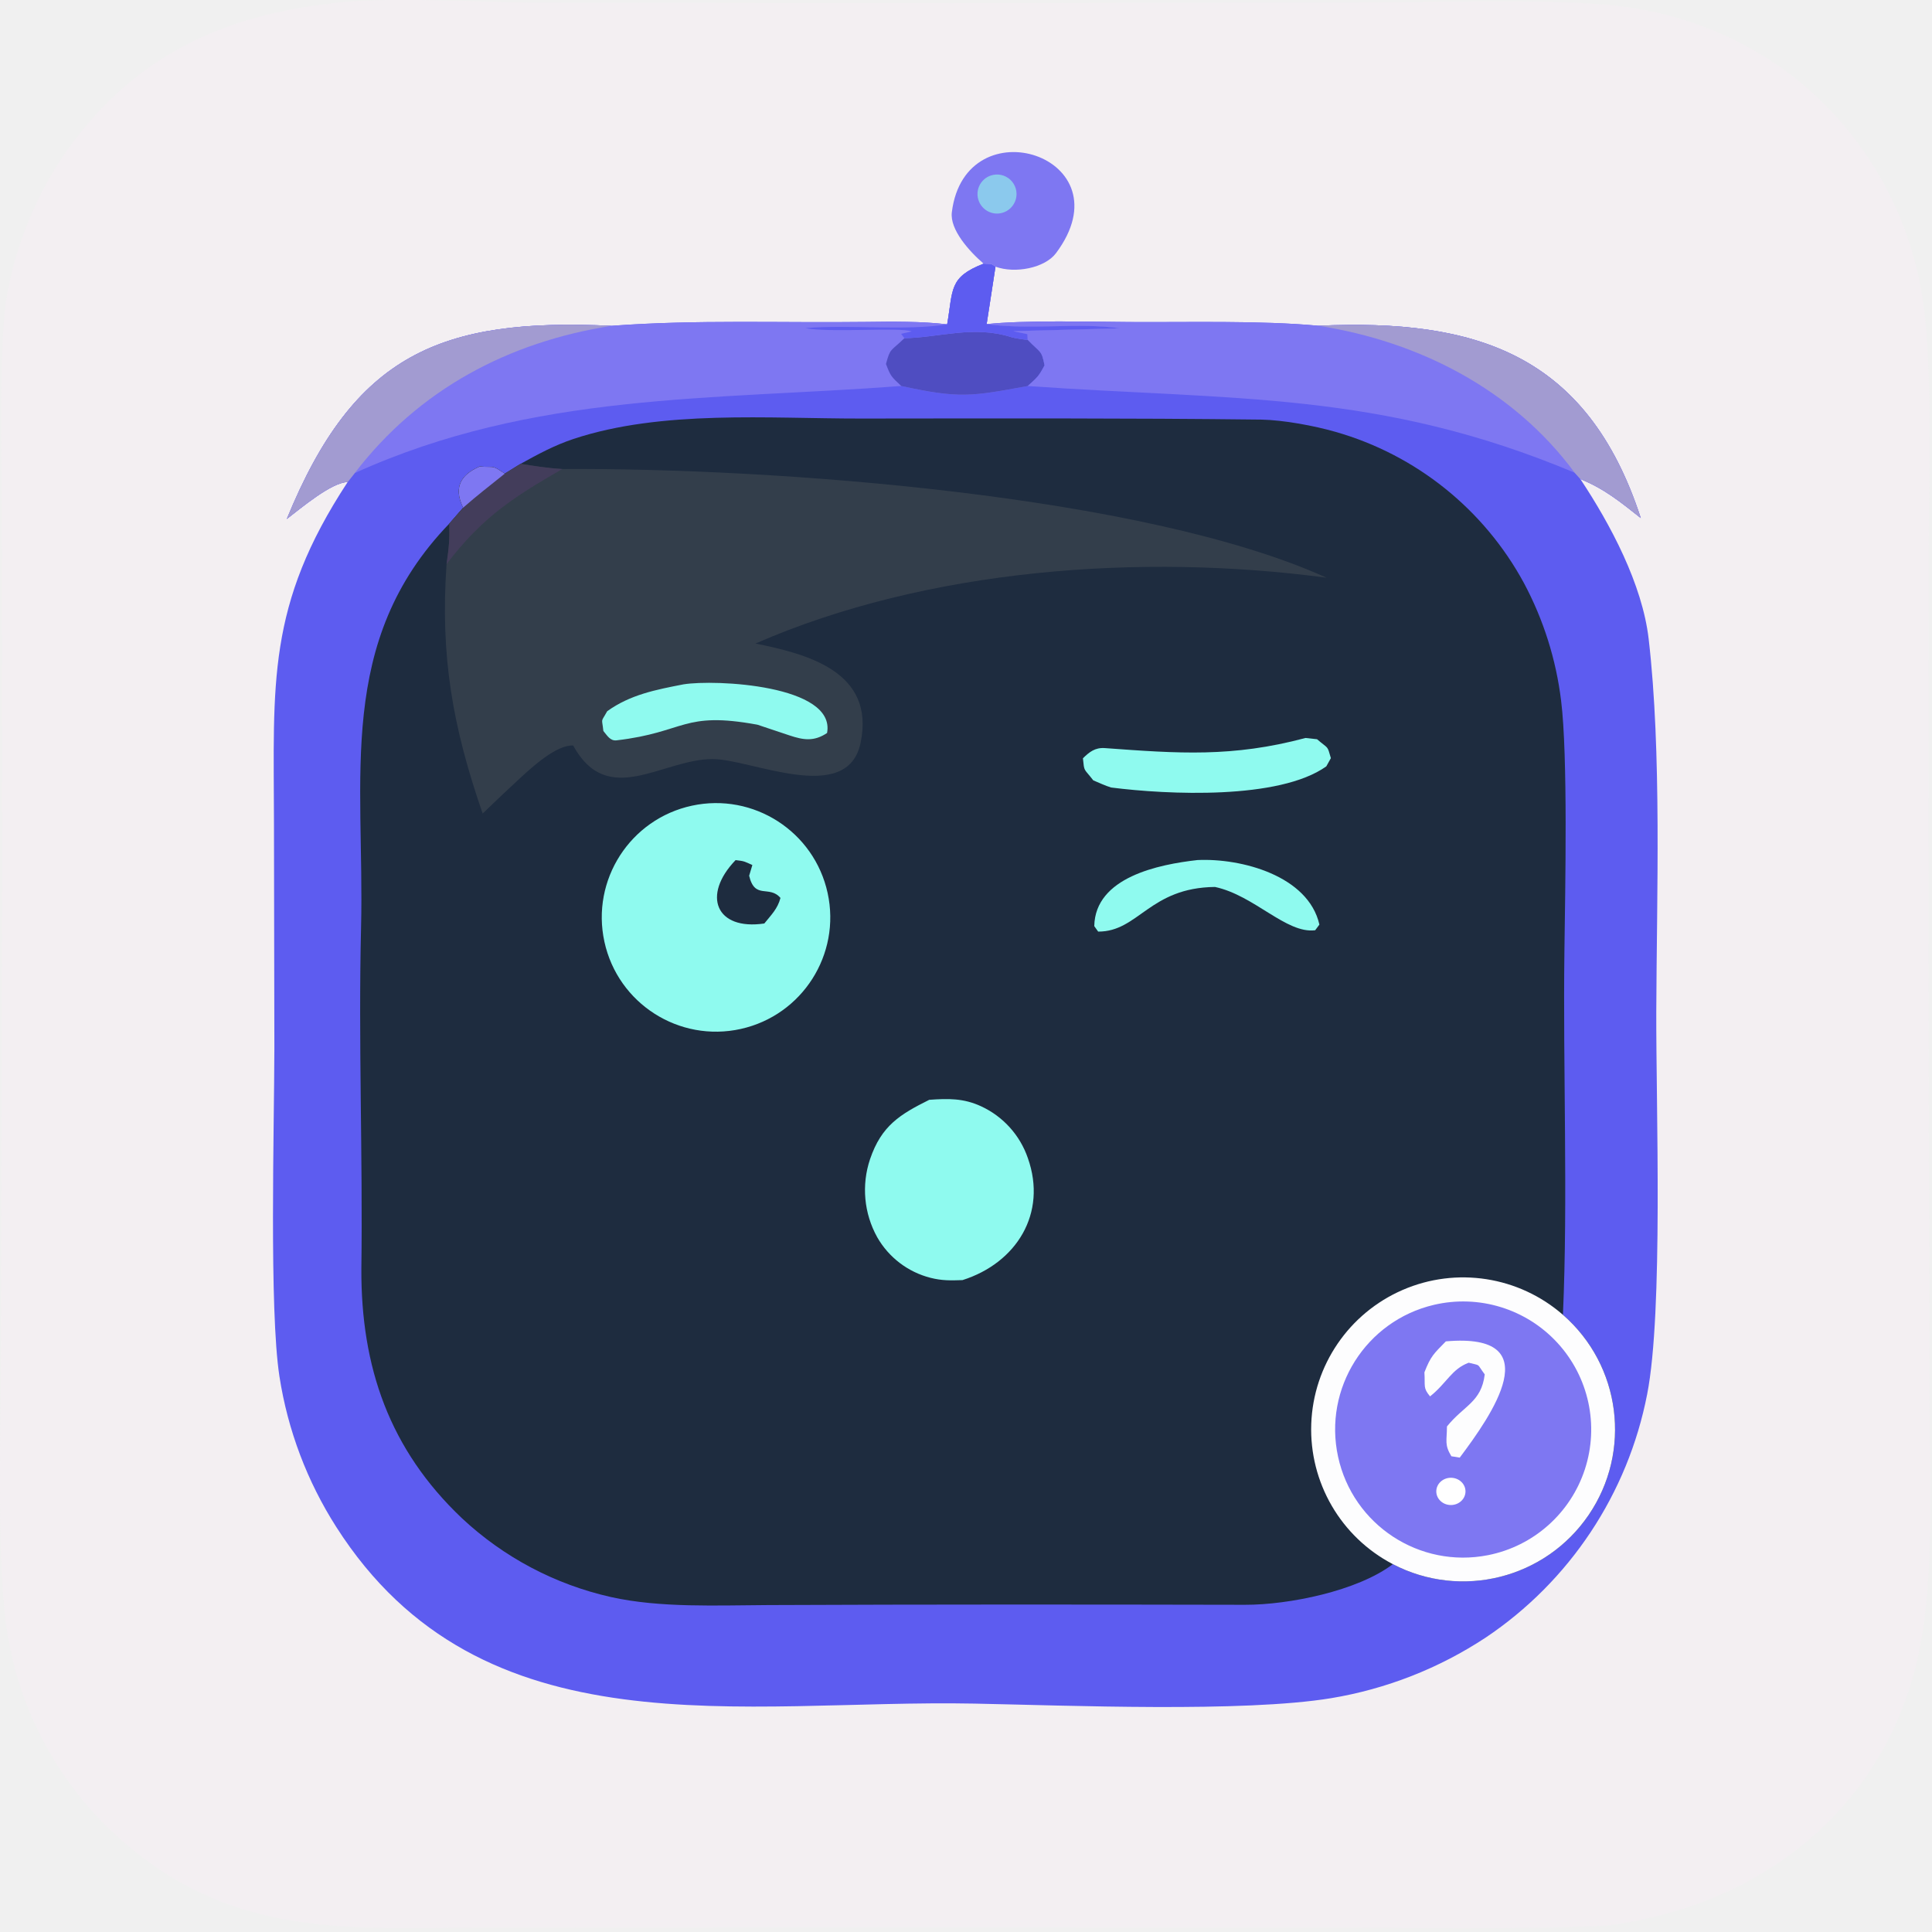
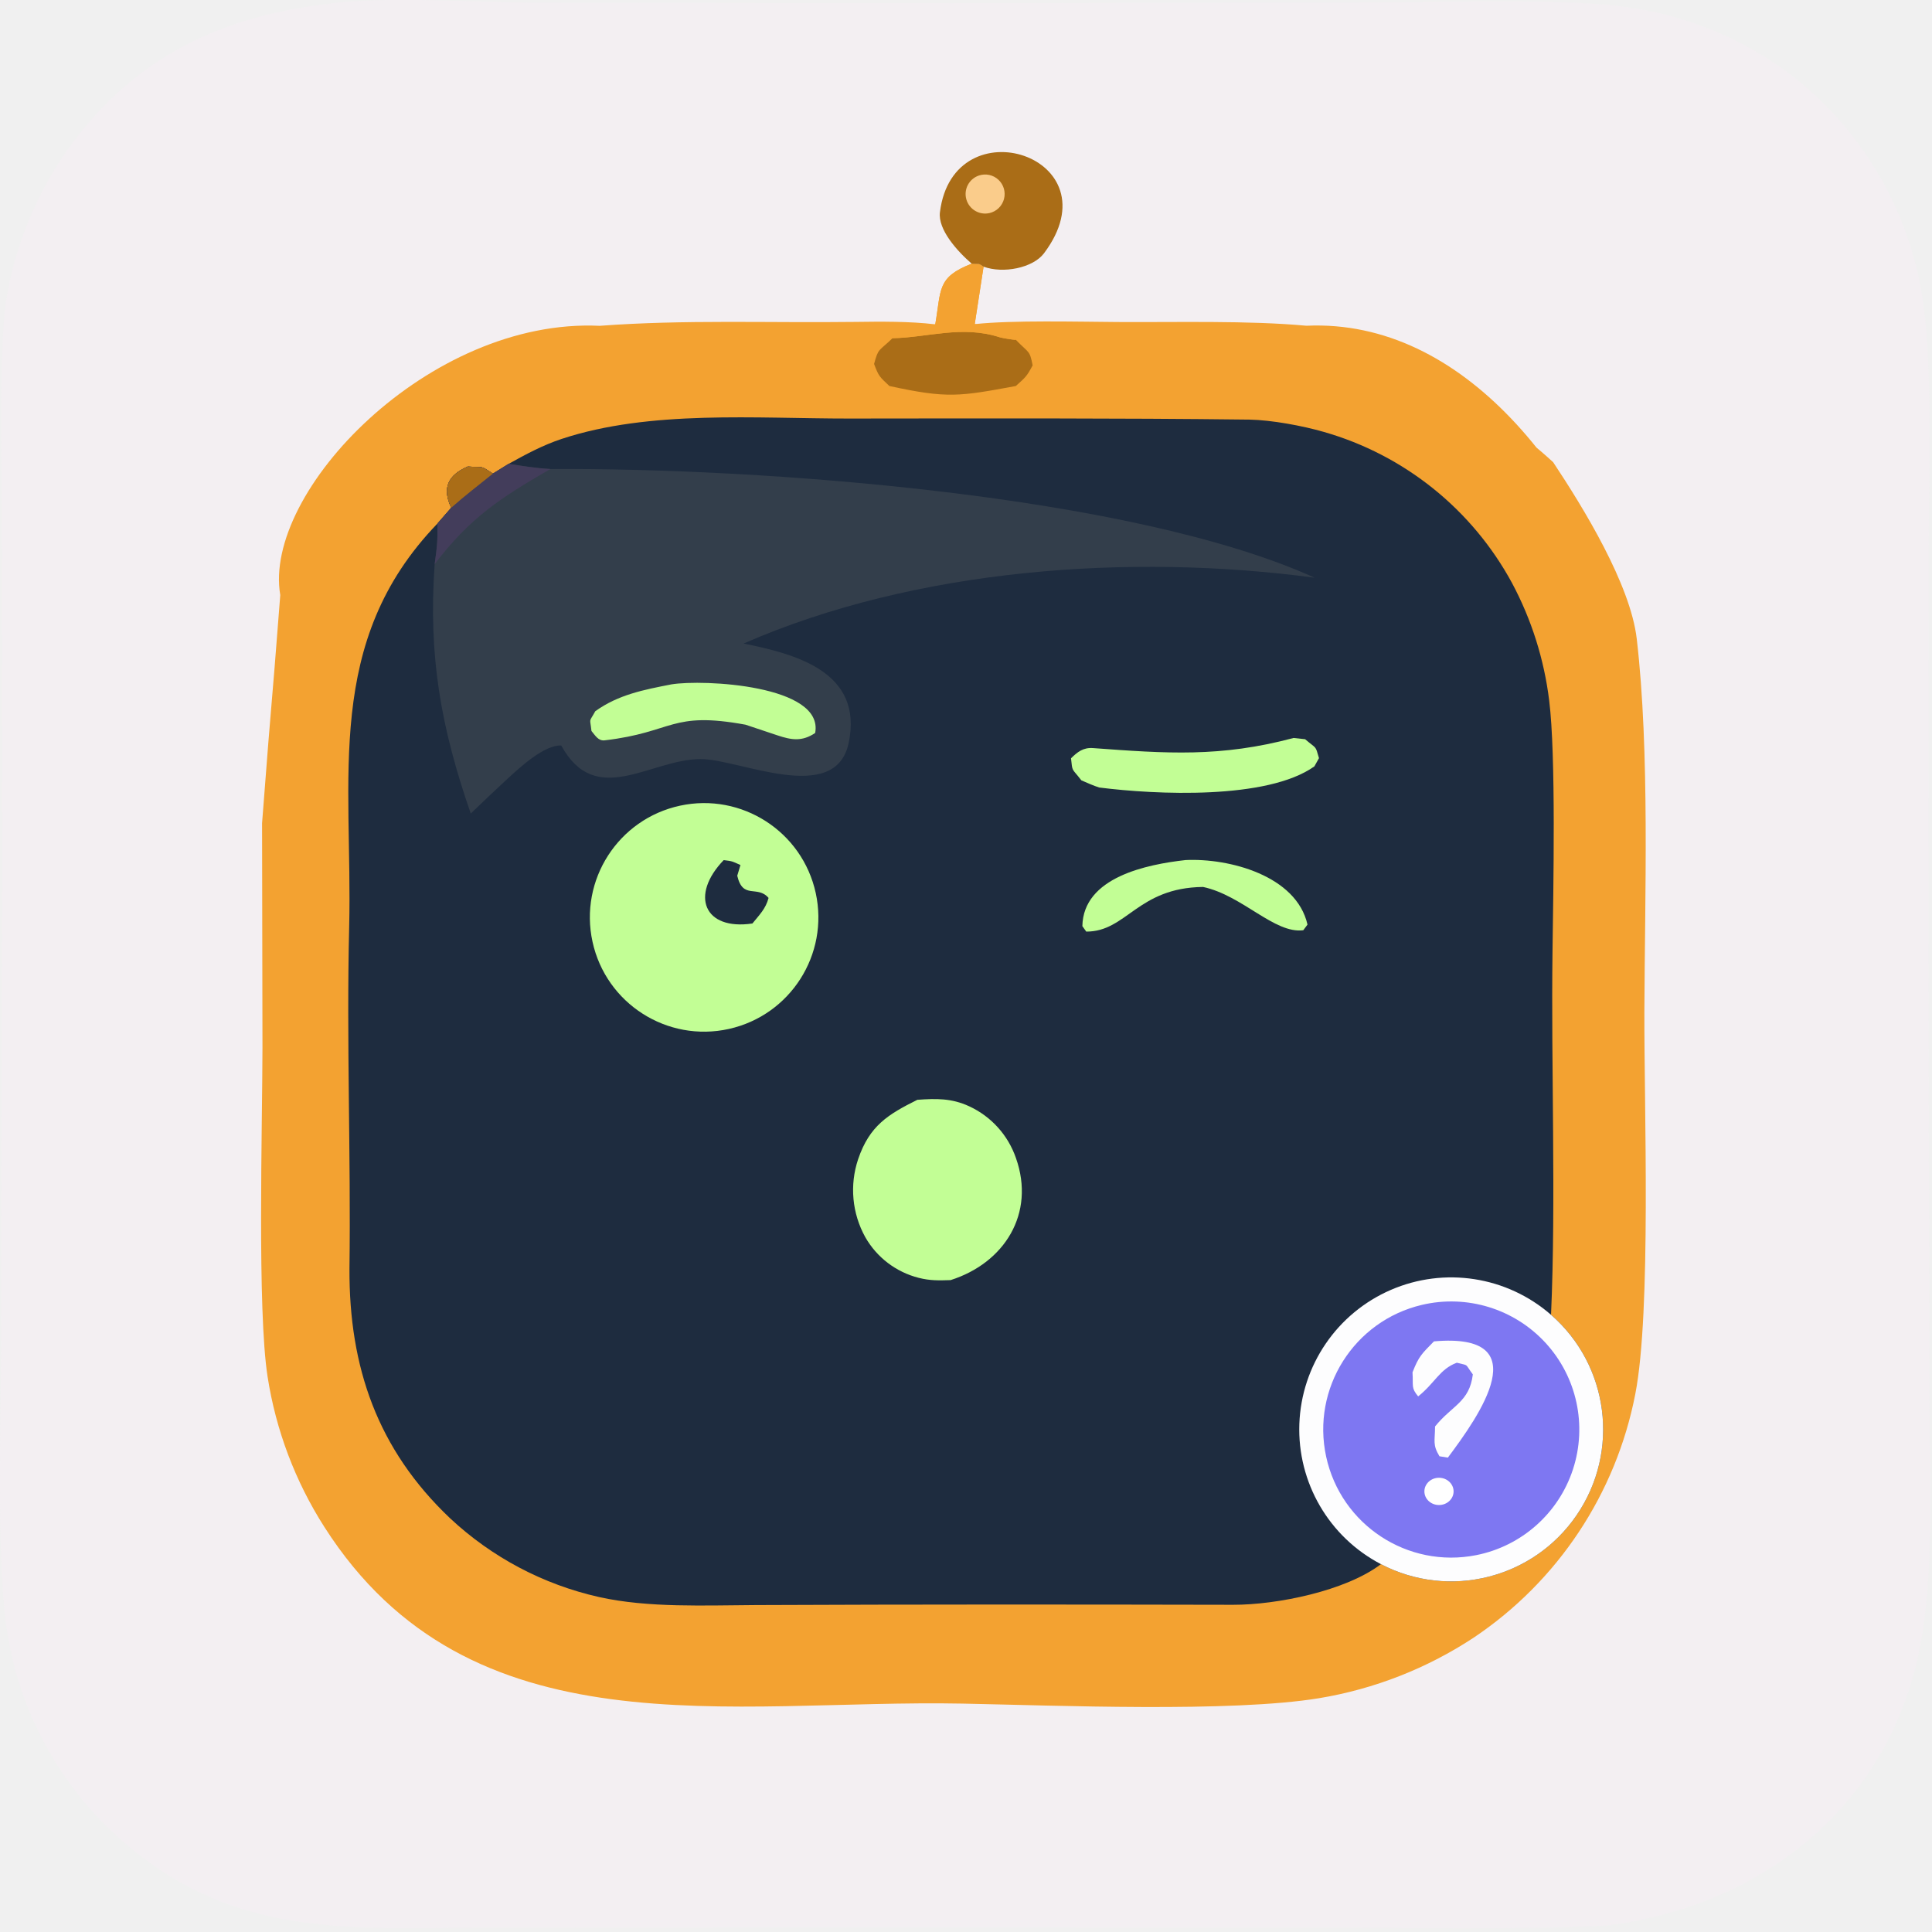
<svg xmlns="http://www.w3.org/2000/svg" width="487" height="487" viewBox="0 0 487 487" fill="none">
  <path d="M82.922 0.943C94.865 -0.978 122.898 0.623 135.695 0.674L239.96 0.813L346.844 0.609C363.709 0.547 393.303 -0.43 408.995 1.655C423.922 3.527 438.132 9.146 450.302 17.991C469.355 32.22 481.838 53.561 484.9 77.148C487.069 92.924 486.176 120.748 486.161 137.749L486.122 241.958L486.314 347.074C486.343 367.041 487.516 389.171 485.013 408.779C479.483 452.117 447.014 479.94 405.266 485.352C381.575 486.554 354.253 485.877 330.175 485.877L200.932 485.848L123.396 485.906C91.407 485.931 62.441 488.772 35.335 467.731C16.397 453.27 4.137 431.744 1.364 408.073C-0.764 390.373 0.223 358.39 0.264 339.218L0.51 220.277L0.455 127.916C0.433 115.469 -0.237 87.411 1.495 76.048C3.952 60.542 10.361 45.931 20.106 33.625C36.537 13.09 57.364 3.939 82.922 0.943Z" fill="#F3EFF2" />
-   <path d="M247.942 66.467C250.039 66.664 249.487 66.246 250.931 67.219L248.702 81.7C258.239 80.675 274.579 81.106 284.722 81.172C299.634 81.27 317.662 80.755 332.309 82.109C372.051 80.301 400.109 89.21 413.593 130.59C408.436 126.517 404.515 123.27 398.357 120.747C406.012 132.28 413.971 147.286 415.575 161.024C418.892 189.496 417.607 225.88 417.499 254.934C417.415 278.692 419.28 330.651 415.202 351.437C410.339 376.502 395.682 398.588 374.48 412.798C362.703 420.556 349.43 425.758 335.518 428.064C313.359 431.705 269.236 429.889 245.598 429.428C187.183 428.285 121.455 442.436 84.758 384.898C77.413 373.396 72.539 360.49 70.447 347.006C67.829 330.117 69.135 284.031 69.161 264.148L69.06 207.491C68.999 172.22 67.152 152.699 87.636 121.508C83.567 121.564 75.815 128.127 72.294 130.822C89.295 89.174 111.124 80.092 154.171 82.129C175.439 80.53 196.975 81.416 218.306 81.146C224.96 81.062 232.193 80.969 238.75 81.756C240.279 72.964 239.129 69.884 247.942 66.467Z" fill="#5D5CF0" />
-   <path d="M247.943 66.467C250.039 66.664 249.487 66.246 250.931 67.219L248.702 81.7C259.643 83.226 272.038 81.241 282.289 82.76L255.423 83.478L258.976 84.232L259.045 85.645C262.367 89.082 262.548 88.195 263.299 92.102C261.778 94.955 261.508 95.088 259.059 97.302C244.903 99.904 241.915 100.514 227.185 97.299C179.527 100.9 134.555 98.796 89.425 119.244L87.637 121.508C83.568 121.564 75.816 128.127 72.295 130.822C89.296 89.174 111.125 80.092 154.172 82.129C175.439 80.53 196.976 81.416 218.306 81.146C224.961 81.062 232.194 80.969 238.751 81.756C240.28 72.964 239.129 69.884 247.943 66.467Z" fill="#7E77F2" />
-   <path d="M72.295 130.822C89.296 89.173 111.125 80.092 154.172 82.129C128.219 86.185 105.568 98.145 89.425 119.244L87.637 121.508C83.568 121.563 75.816 128.127 72.295 130.822Z" fill="#A29BD1" />
-   <path d="M227.98 85.251C236.791 85.096 245.477 81.931 254.972 85.007C255.561 85.198 258.515 85.704 259.045 85.644C262.367 89.081 262.548 88.194 263.299 92.101C261.778 94.954 261.508 95.087 259.059 97.302C244.903 99.904 241.916 100.513 227.185 97.299C224.694 94.949 224.498 94.873 223.33 91.744C224.437 87.653 224.423 88.682 227.98 85.251Z" fill="#4F4DC1" />
-   <path d="M247.942 66.467C250.039 66.664 249.487 66.246 250.931 67.219L248.702 81.7C259.643 83.226 272.038 81.241 282.288 82.76L255.423 83.478L258.976 84.232L259.044 85.645C258.514 85.705 255.56 85.199 254.971 85.008C245.477 81.931 236.79 85.097 227.98 85.251L227.143 84.149L229.812 83.544C226.919 82.4 209.386 83.944 202.975 82.705C214.237 81.764 228.017 83.473 238.751 81.756C240.28 72.964 239.129 69.884 247.942 66.467Z" fill="#5D5CF0" />
-   <path d="M248.703 81.699C258.241 80.674 274.581 81.105 284.723 81.171C299.636 81.269 317.664 80.754 332.311 82.108C372.052 80.3 400.11 89.209 413.594 130.589C408.437 126.516 404.517 123.27 398.358 120.746L396.93 119.16C347.601 98.432 310.774 100.964 259.06 97.302C261.509 95.087 261.779 94.954 263.3 92.101C262.549 88.194 262.367 89.081 259.045 85.644L258.977 84.231L255.424 83.477L282.29 82.759C272.039 81.24 259.644 83.226 248.703 81.699Z" fill="#7E77F2" />
-   <path d="M332.311 82.109C372.052 80.301 400.11 89.21 413.594 130.59C408.437 126.517 404.516 123.27 398.358 120.747L396.93 119.161C381.473 98.213 357.689 86.054 332.311 82.109Z" fill="#A29BD1" />
-   <path d="M131.219 116.924C135.523 114.532 139.857 112.2 144.574 110.64C166.84 103.276 193.72 105.524 216.962 105.504C250.83 105.475 284.159 105.372 317.948 105.77C323.527 105.877 331.31 107.32 336.663 108.865C356.978 114.663 374.093 128.407 384.152 146.99C389.069 156.199 392.239 166.238 393.505 176.6C395.237 190.379 394.545 224.276 394.344 239.662C393.956 269.286 395.252 302.313 393.971 331.426C408.604 344.179 411.381 365.863 400.443 381.899C389.506 397.935 368.308 403.254 351.099 394.279C342.213 401.041 324.837 404.545 313.831 404.52C273.751 404.437 233.684 404.412 193.604 404.589C180.822 404.648 166.417 405.34 154.004 402.567C139.94 399.407 126.973 392.552 116.443 382.704C98.134 365.343 90.982 344.582 91.089 319.841C91.467 291.219 90.319 262.399 91.013 233.797C91.929 196.133 84.533 161.774 113.264 131.975L116.747 127.976C114.351 122.978 115.978 119.751 120.909 117.606C125.192 117.871 123.898 117.249 127.253 119.385L131.219 116.924Z" fill="#1E2C3F" />
-   <path d="M131.219 116.924C134.9 117.497 137.986 118.004 141.735 118.226C194.751 117.912 288.089 124.67 334.381 145.624C287.912 139.411 233.733 143.269 190.435 162.217C203.341 164.835 220.726 169.24 216.92 187.295C213.571 203.177 189.237 191.284 179.569 191.336C166.817 191.405 153.212 203.858 144.466 187.915C140.224 187.732 134.133 193.362 131.034 196.205C127.877 199.122 124.753 202.076 121.663 205.067C114.14 183.314 110.941 165.545 112.562 142.198C113.173 137.954 113.339 136.25 113.264 131.975L116.747 127.976C114.351 122.978 115.978 119.751 120.909 117.605C125.192 117.871 123.898 117.249 127.252 119.385L131.219 116.924Z" fill="#333E4B" />
-   <path d="M131.218 116.924C134.899 117.497 137.985 118.004 141.734 118.226C129.226 125.455 121.579 130.387 112.561 142.198C113.172 137.954 113.338 136.25 113.263 131.975L116.746 127.976C114.35 122.978 115.977 119.751 120.908 117.605C125.191 117.871 123.897 117.249 127.251 119.385L131.218 116.924Z" fill="#433D5B" />
-   <path d="M116.746 127.976C114.35 122.978 115.977 119.751 120.909 117.605C125.192 117.871 123.898 117.249 127.252 119.385C123.768 122.179 120.082 125.028 116.746 127.976Z" fill="#7E77F2" />
-   <path d="M172.257 172.51C180.185 171.201 210.739 172.663 208.479 184.766C205.179 186.974 202.52 186.556 198.937 185.352L190.919 182.674C171.978 179.21 172.915 184.579 155.393 186.621C153.807 186.805 153.023 185.363 152.09 184.257C151.716 180.722 151.374 182.319 153.056 179.277C158.872 175.091 165.336 173.857 172.257 172.51Z" fill="#8FFAEF" />
-   <path d="M351.098 394.279C338.001 387.448 330.003 373.699 330.528 358.934C331.058 344.174 340.023 331.028 353.571 325.155C367.119 319.276 382.841 321.72 393.97 331.426C408.603 344.179 411.38 365.863 400.442 381.899C389.505 397.935 368.307 403.254 351.098 394.279Z" fill="#FDFDFE" />
-   <path d="M361.423 328.919C372.778 326.245 384.692 329.905 392.587 338.497C400.482 347.089 403.122 359.273 399.501 370.368C395.875 381.462 386.552 389.736 375.109 392.007C357.841 395.433 341.02 384.392 337.286 367.188C333.552 349.984 344.288 332.957 361.423 328.919Z" fill="#7E77F2" />
-   <path d="M364.46 338.119C390.85 335.803 375.785 356.971 367.959 367.423L365.844 367.08C364.087 364.15 364.706 363.355 364.735 359.567C369.038 354.233 373.406 353.448 374.259 346.441C372.071 343.517 373.445 344.351 370.216 343.502C365.903 345.102 364.71 348.61 360.476 351.991C358.655 349.778 359.274 349.518 359.053 345.921C360.657 341.838 361.359 341.284 364.46 338.119Z" fill="#FDFDFE" />
-   <path d="M174.431 203.085C189.94 199.747 205.227 209.585 208.619 225.087C212.011 240.59 202.23 255.916 186.744 259.364C171.182 262.829 155.766 252.985 152.358 237.405C148.949 221.825 158.844 206.44 174.431 203.085Z" fill="#8FFAEF" />
-   <path d="M185.421 216.808C187.641 217.064 187.589 217.12 189.647 218.051L188.838 220.745C190.276 226.866 193.885 223.022 196.733 226.342C196.018 229.069 194.447 230.568 192.661 232.784C180.432 234.594 176.877 225.67 185.421 216.808Z" fill="#1E2C3F" />
-   <path d="M234.237 277.229C238.992 276.891 242.849 276.807 247.285 278.854C252.842 281.415 257.107 286.136 259.094 291.926C264.025 305.876 256.209 318.364 242.618 322.677C239.657 322.776 237.473 322.839 234.566 322.103C228.878 320.656 224.023 316.961 221.116 311.863C217.776 305.852 217.12 298.717 219.311 292.2C222.187 283.726 226.884 280.895 234.237 277.229Z" fill="#8FFAEF" />
-   <path d="M329.077 186.021L331.982 186.335C334.985 188.907 334.504 187.773 335.475 191.101L334.322 193.177C322.438 201.649 294.331 200.32 280.091 198.509C278.619 198.061 277.019 197.311 275.581 196.702C273.108 193.496 273.353 194.716 272.971 191.144C274.6 189.55 276.033 188.392 278.52 188.573C297.059 189.927 310.646 190.948 329.077 186.021Z" fill="#8FFAEF" />
-   <path d="M301.844 216.795C312.865 216.269 329.784 220.735 332.581 233.061L331.521 234.487C324.234 235.42 316.211 225.707 306.26 223.573C289.709 223.764 287 234.865 276.813 234.829L275.832 233.45C276.063 221.085 292.143 217.888 301.844 216.795Z" fill="#8FFAEF" />
-   <path d="M247.943 66.466C244.304 63.329 239.386 57.879 239.93 53.495C243.315 26.223 284.438 39.469 266.165 63.839C263.382 67.549 255.875 69.038 250.932 67.219C249.487 66.246 250.039 66.664 247.943 66.466Z" fill="#7E77F2" />
-   <path d="M249.744 44.249C251.461 43.668 253.358 44.078 254.683 45.317C256.003 46.555 256.542 48.421 256.076 50.173C255.61 51.925 254.221 53.28 252.46 53.7C249.901 54.309 247.317 52.798 246.591 50.27C245.865 47.743 247.254 45.091 249.744 44.249Z" fill="#8BC9ED" />
-   <ellipse cx="365.727" cy="375.937" rx="3.68" ry="3.435" fill="white" />
+   <path d="M244.942 66.467C247.039 66.664 246.487 66.246 247.931 67.219L245.702 81.7C255.239 80.675 271.579 81.106 281.722 81.172C296.634 81.27 314.662 80.755 329.309 82.109C369.051 80.301 399.091 119.644 412.575 161.024C407.418 156.951 357 85 391.5 116.5C399.155 128.032 410.971 147.286 412.575 161.024C415.892 189.496 414.607 225.88 414.499 254.934C414.415 278.692 416.28 330.651 412.202 351.437C407.339 376.502 392.682 398.588 371.48 412.798C359.703 420.556 346.43 425.758 332.518 428.064C310.359 431.705 266.236 429.889 242.598 429.428C184.183 428.285 118.455 442.436 81.758 384.898C74.413 373.396 69.539 360.49 67.447 347.006C64.829 330.117 66.135 284.031 66.161 264.148L66.06 207.491C69 169 68 184.5 70.647 150C70.322 145.5 70.647 144 70.647 150C66.161 124 108.124 80.092 151.171 82.129C172.439 80.53 193.975 81.416 215.305 81.146C221.96 81.062 229.193 80.969 235.75 81.756C237.279 72.964 236.129 69.884 244.942 66.467Z" fill="#F3A231" />
+   <path d="M224.98 85.251C233.791 85.096 242.477 81.931 251.972 85.007C252.561 85.198 255.515 85.704 256.045 85.644C259.367 89.081 259.548 88.194 260.299 92.101C258.778 94.954 258.508 95.087 256.059 97.302C241.903 99.904 238.916 100.513 224.185 97.299C221.694 94.949 221.498 94.873 220.33 91.744C221.437 87.653 221.423 88.682 224.98 85.251Z" fill="#AA6D17" />
+   <path d="M244.942 66.467C247.039 66.664 246.487 66.246 247.931 67.219L245.702 81.7C256.643 83.226 269.038 81.241 279.288 82.76L252.423 83.478L255.976 84.232L256.044 85.645C255.514 85.705 252.56 85.199 251.971 85.008C242.477 81.931 233.79 85.097 224.98 85.251L224.143 84.149L226.812 83.544C223.919 82.4 206.386 83.944 199.975 82.705C211.237 81.764 225.017 83.473 235.751 81.756C237.28 72.964 236.129 69.884 244.942 66.467Z" fill="#F3A231" />
+   <path d="M128.219 116.923C132.523 114.531 136.857 112.199 141.574 110.639C163.84 103.275 190.72 105.523 213.962 105.503C247.83 105.474 281.159 105.371 314.948 105.77C320.527 105.876 328.31 107.319 333.663 108.864C353.978 114.662 371.093 128.406 381.152 146.989C386.069 156.198 389.239 166.237 390.505 176.599C392.237 190.378 391.545 224.275 391.344 239.661C390.956 269.285 392.252 302.312 390.971 331.425C405.604 344.178 408.381 365.862 397.443 381.898C386.506 397.934 365.308 403.253 348.099 394.278C339.213 401.04 321.837 404.544 310.831 404.519C270.751 404.436 230.684 404.411 190.604 404.588C177.822 404.647 163.417 405.339 151.004 402.566C136.94 399.406 123.973 392.551 113.443 382.703C95.134 365.342 87.982 344.581 88.089 319.84C88.467 291.218 87.319 262.398 88.013 233.796C88.929 196.132 81.533 161.773 110.264 131.975L113.747 127.975C111.351 122.977 112.978 119.75 117.909 117.605C122.192 117.87 120.898 117.248 124.253 119.384L128.219 116.923Z" fill="#1E2C3F" />
+   <path d="M128.219 116.924C131.9 117.497 134.986 118.004 138.735 118.226C191.751 117.912 285.089 124.67 331.381 145.624C284.912 139.411 230.733 143.269 187.435 162.217C200.341 164.835 217.726 169.24 213.92 187.295C210.571 203.177 186.237 191.284 176.569 191.336C163.817 191.405 150.212 203.858 141.466 187.915C137.224 187.732 131.133 193.362 128.034 196.205C124.877 199.122 121.753 202.076 118.663 205.067C111.14 183.314 107.941 165.545 109.562 142.198C110.173 137.954 110.339 136.25 110.264 131.975L113.747 127.976C111.351 122.978 112.978 119.751 117.909 117.605C122.192 117.871 120.898 117.249 124.252 119.385L128.219 116.924Z" fill="#333E4B" />
+   <path d="M128.218 116.924C131.899 117.497 134.985 118.004 138.734 118.226C126.226 125.455 118.579 130.387 109.561 142.198C110.172 137.954 110.338 136.25 110.263 131.975L113.746 127.976C111.35 122.978 112.977 119.751 117.908 117.605C122.191 117.871 120.897 117.249 124.251 119.385L128.218 116.924Z" fill="#433D5B" />
+   <path d="M113.746 127.976C111.35 122.978 112.977 119.751 117.909 117.605C122.192 117.871 120.898 117.249 124.252 119.385C120.768 122.179 117.082 125.028 113.746 127.976Z" fill="#AA6D17" />
+   <path d="M169.257 172.509C177.185 171.2 207.739 172.663 205.479 184.765C202.179 186.973 199.52 186.555 195.937 185.351L187.919 182.673C168.978 179.209 169.915 184.578 152.393 186.62C150.807 186.804 150.023 185.362 149.09 184.256C148.716 180.721 148.374 182.318 150.056 179.276C155.872 175.09 162.336 173.856 169.257 172.509Z" fill="#C2FE95" />
+   <path d="M348.098 394.279C335.001 387.448 327.003 373.699 327.528 358.934C328.058 344.174 337.023 331.028 350.571 325.155C364.119 319.276 379.841 321.72 390.97 331.426C405.603 344.179 408.38 365.863 397.442 381.899C386.505 397.935 365.307 403.254 348.098 394.279Z" fill="#FDFDFE" />
+   <path d="M358.423 328.919C369.778 326.245 381.692 329.905 389.587 338.497C397.482 347.089 400.122 359.273 396.501 370.368C392.875 381.462 383.552 389.736 372.109 392.007C354.841 395.433 338.02 384.392 334.286 367.188C330.552 349.984 341.288 332.957 358.423 328.919Z" fill="#7E77F2" />
+   <path d="M361.46 338.119C387.85 335.803 372.785 356.971 364.959 367.423L362.844 367.08C361.087 364.15 361.706 363.355 361.735 359.567C366.038 354.233 370.406 353.448 371.259 346.441C369.071 343.517 370.445 344.351 367.216 343.502C362.903 345.102 361.71 348.61 357.476 351.991C355.655 349.778 356.274 349.518 356.053 345.921C357.657 341.838 358.359 341.284 361.46 338.119Z" fill="#FDFDFE" />
+   <path d="M171.431 203.084C186.94 199.746 202.227 209.584 205.619 225.086C209.011 240.589 199.23 255.915 183.744 259.363C168.182 262.828 152.766 252.984 149.358 237.404C145.949 221.824 155.844 206.439 171.431 203.084Z" fill="#C2FE95" />
+   <path d="M182.421 216.809C184.641 217.065 184.589 217.121 186.647 218.052L185.838 220.746C187.276 226.867 190.885 223.023 193.733 226.343C193.018 229.07 191.447 230.569 189.661 232.785C177.432 234.595 173.877 225.671 182.421 216.809Z" fill="#1E2C3F" />
+   <path d="M231.237 277.228C235.992 276.89 239.849 276.806 244.285 278.853C249.842 281.414 254.107 286.135 256.094 291.925C261.025 305.875 253.209 318.363 239.618 322.676C236.657 322.775 234.473 322.838 231.566 322.102C225.878 320.655 221.023 316.96 218.116 311.862C214.776 305.851 214.12 298.716 216.311 292.199C219.187 283.725 223.884 280.894 231.237 277.228Z" fill="#C2FE95" />
+   <path d="M326.077 186.02L328.982 186.334C331.985 188.906 331.504 187.772 332.475 191.1L331.322 193.176C319.438 201.648 291.331 200.319 277.091 198.508C275.619 198.06 274.019 197.31 272.581 196.701C270.108 193.495 270.353 194.715 269.971 191.143C271.6 189.549 273.033 188.391 275.52 188.572C294.059 189.926 307.646 190.947 326.077 186.02Z" fill="#C2FE95" />
+   <path d="M298.844 216.795C309.865 216.269 326.784 220.735 329.581 233.061L328.521 234.487C321.234 235.42 313.211 225.707 303.26 223.573C286.709 223.764 284 234.865 273.813 234.829L272.832 233.45C273.063 221.085 289.143 217.888 298.844 216.795Z" fill="#C2FE95" />
+   <path d="M244.943 66.467C241.304 63.33 236.386 57.88 236.93 53.496C240.315 26.224 281.438 39.47 263.165 63.84C260.382 67.55 252.875 69.039 247.932 67.22C246.487 66.247 247.039 66.665 244.943 66.467Z" fill="#AA6D17" />
+   <path d="M246.744 44.248C248.461 43.667 250.358 44.077 251.683 45.316C253.003 46.554 253.542 48.42 253.076 50.172C252.61 51.925 251.221 53.279 249.46 53.699C246.901 54.308 244.317 52.797 243.591 50.269C242.865 47.742 244.254 45.09 246.744 44.248Z" fill="#FACC8B" />
+   <ellipse cx="362.727" cy="375.937" rx="3.68" ry="3.435" fill="white" />
</svg>
